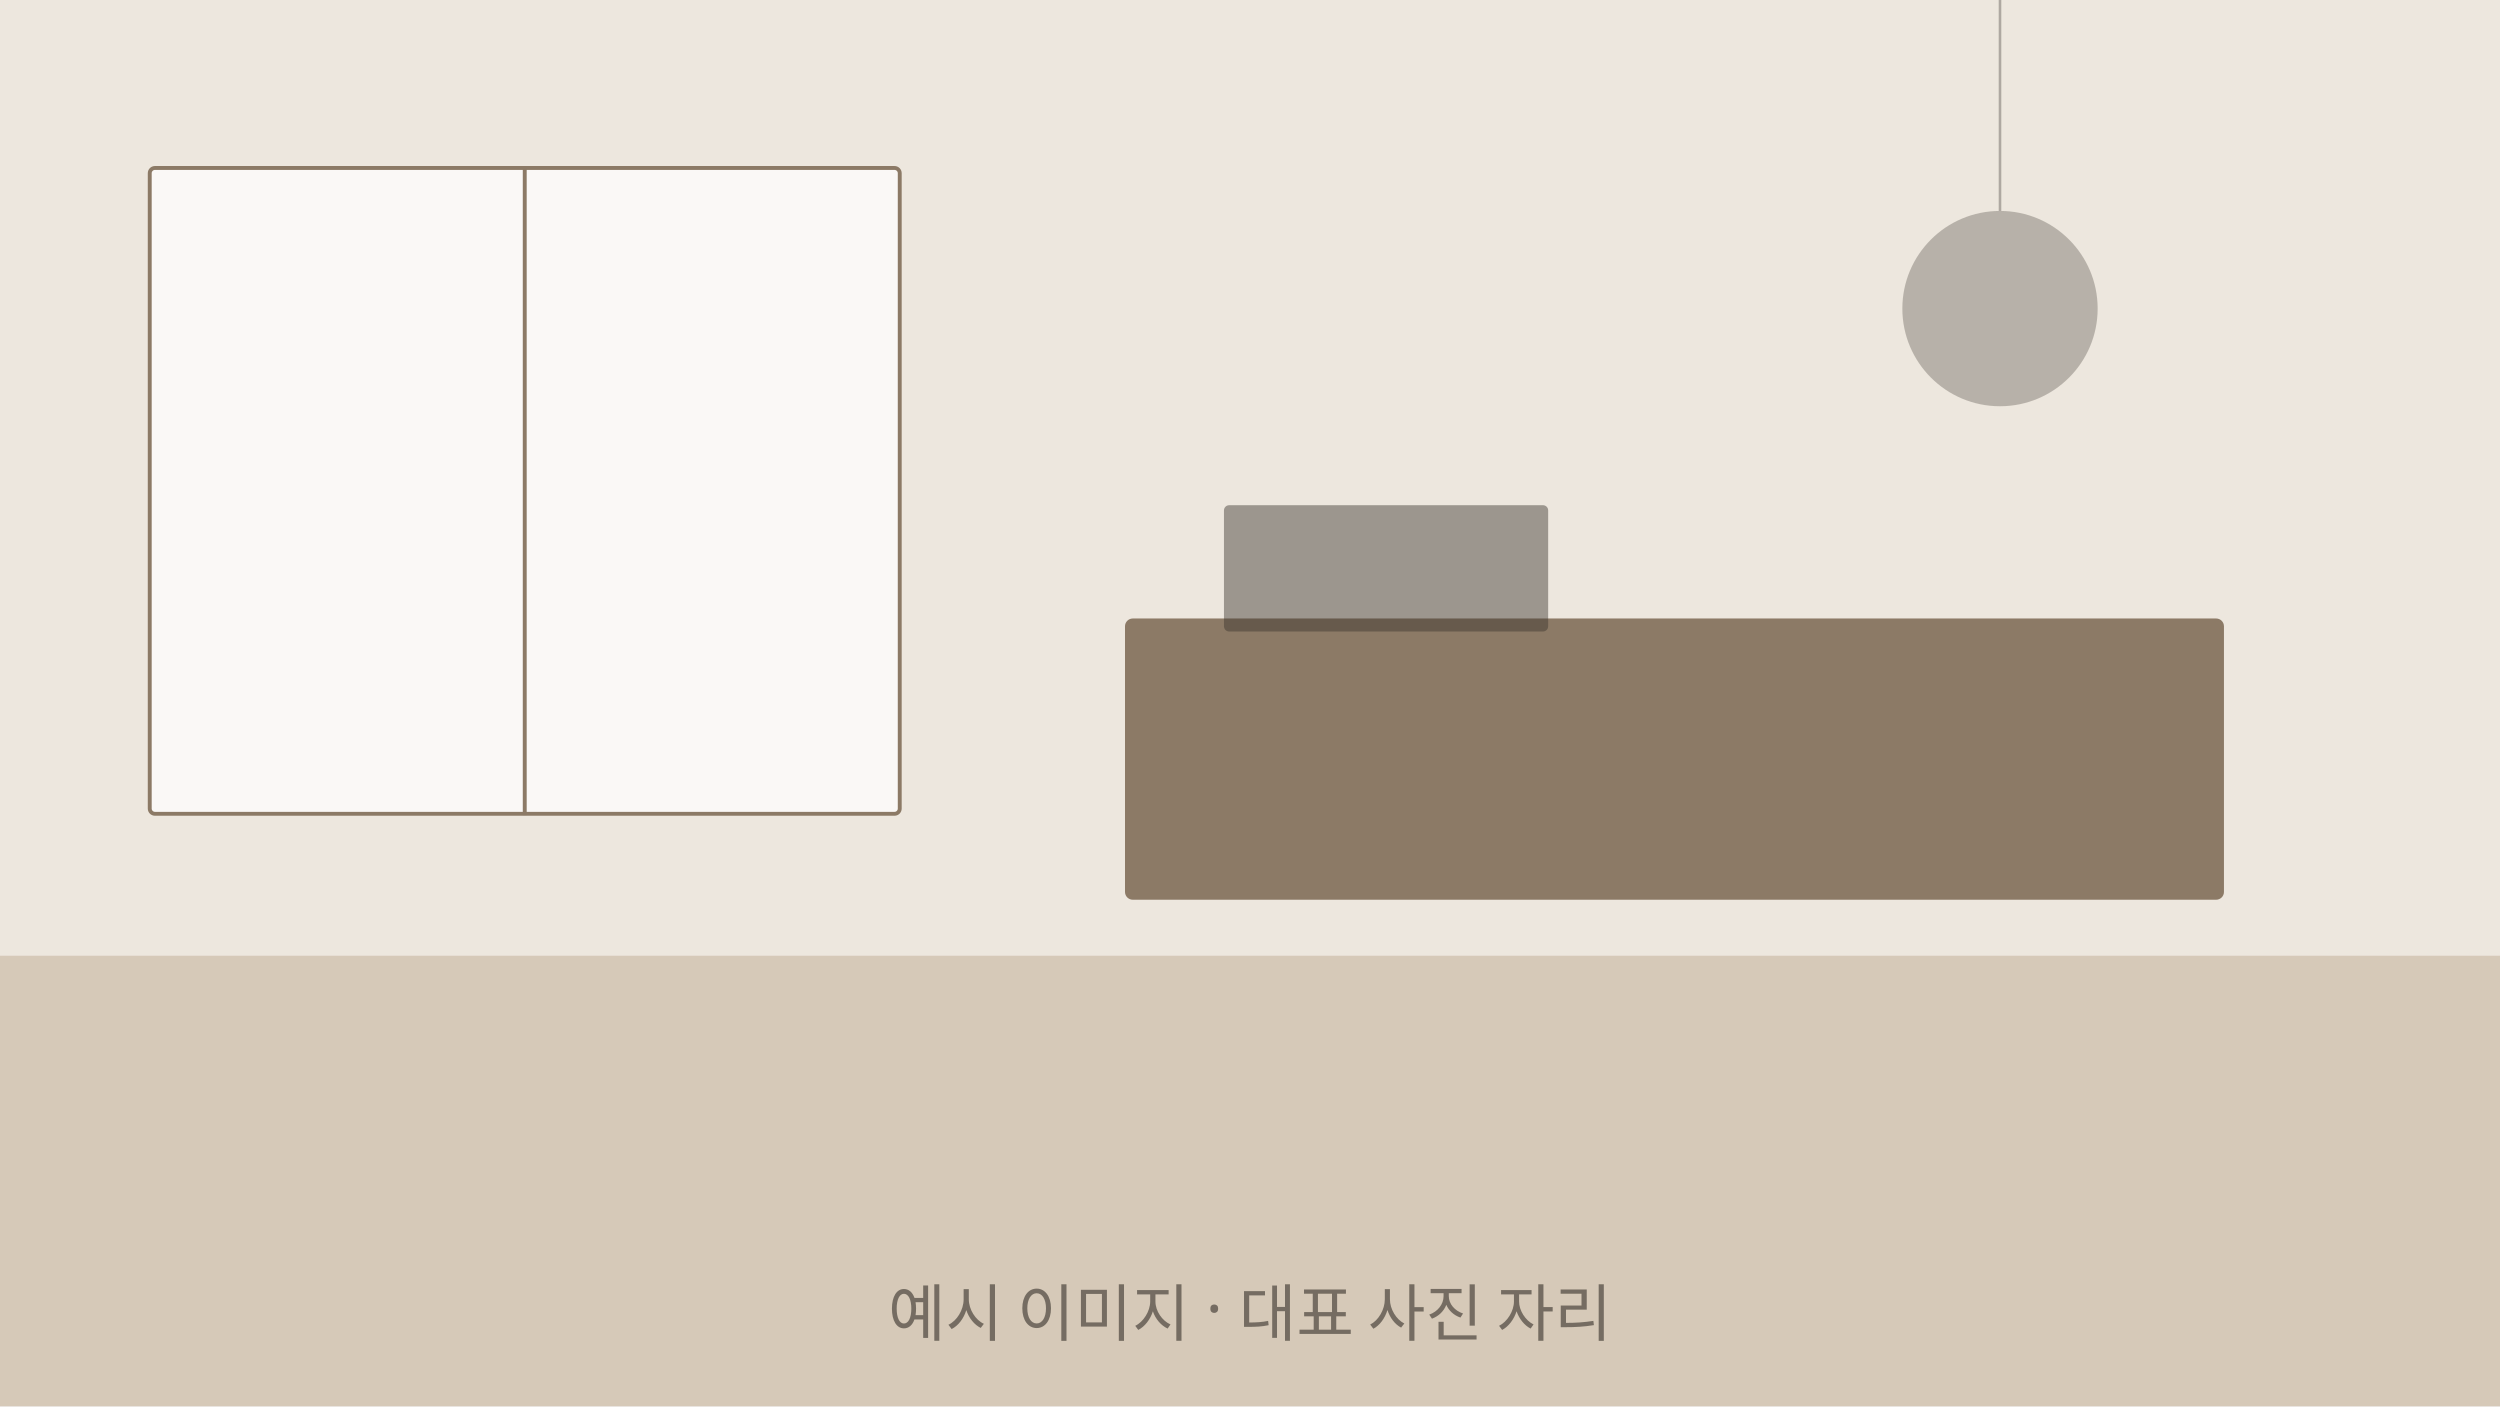
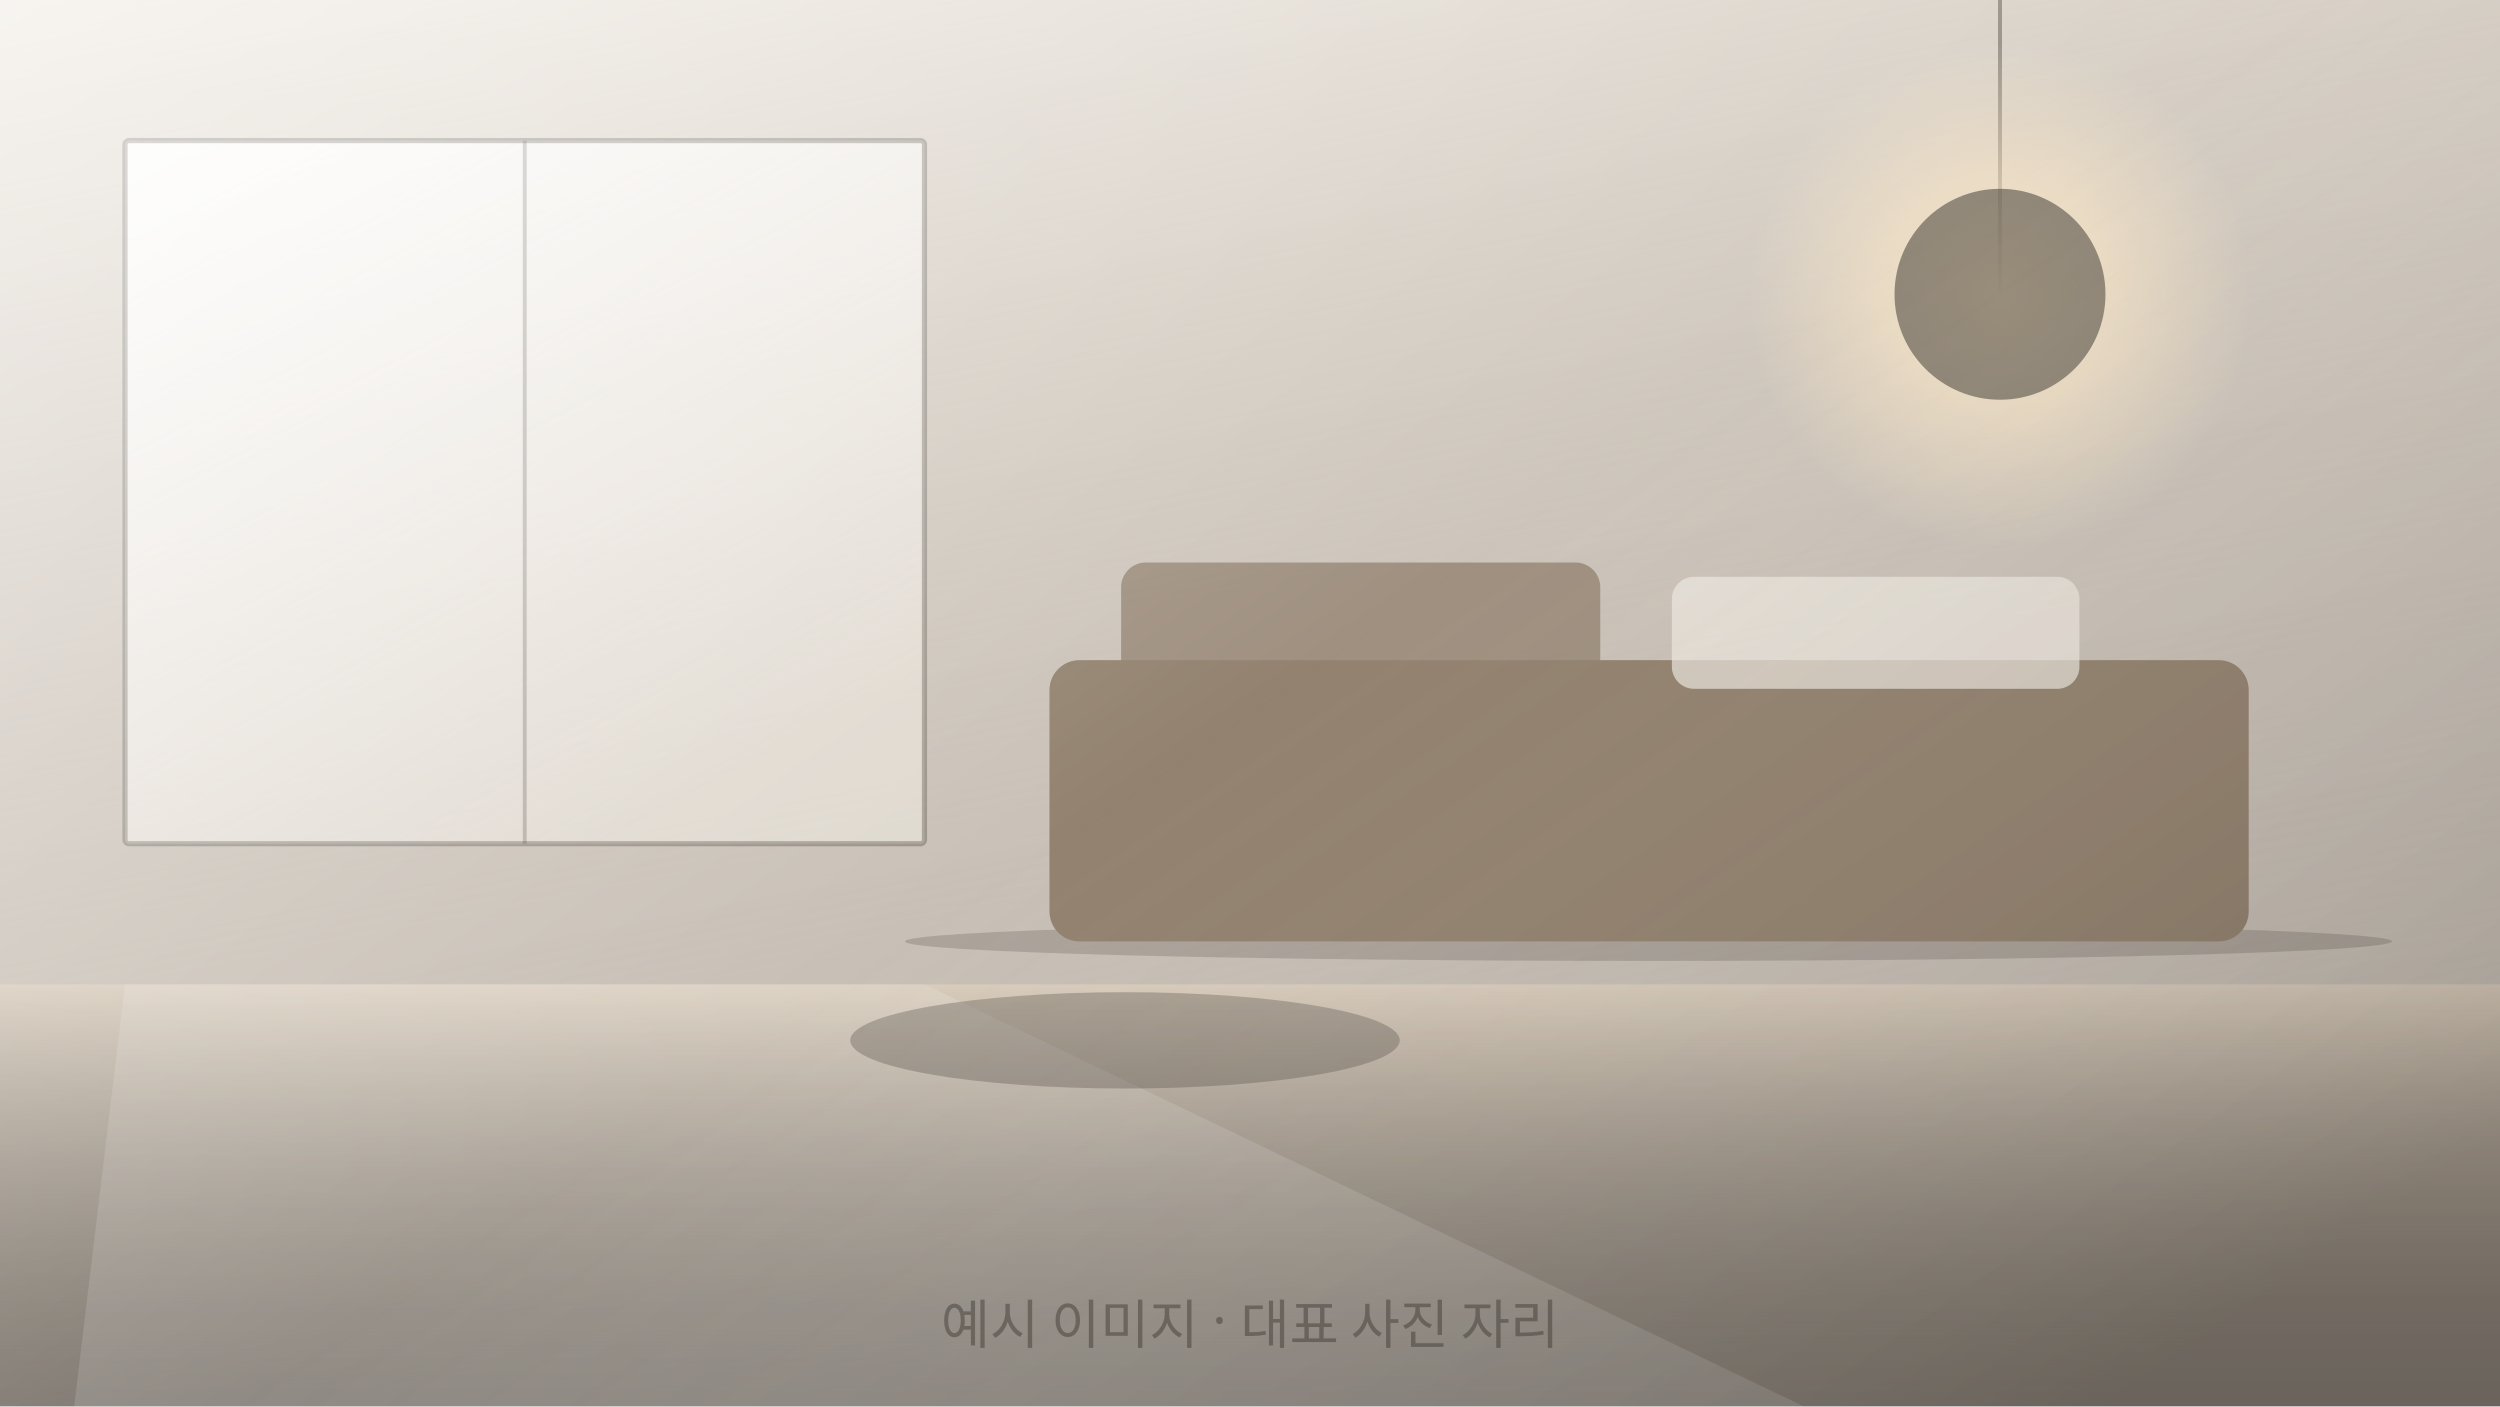
<svg xmlns="http://www.w3.org/2000/svg" viewBox="0 0 1920 1080" width="1920" height="1080" role="img" aria-label="예시 이미지 · 대표 사진 자리">
-   <rect width="1920" height="1080" fill="#EDE7DE" />
-   <rect y="734" width="1920" height="346" fill="#D6C9B8" />
-   <rect x="115" y="129" width="576" height="496" rx="4" fill="#FFFFFF" opacity=".72" />
-   <rect x="115" y="129" width="576" height="496" rx="4" fill="none" stroke="#8C7A66" stroke-width="3" />
-   <line x1="403" y1="129" x2="403" y2="626" stroke="#8C7A66" stroke-width="3" />
-   <rect x="864" y="475" width="844" height="216" rx="6" fill="#8C7A66" />
-   <rect x="940" y="388" width="249" height="97" rx="4" fill="#3A342D" opacity=".45" />
-   <circle cx="1536" cy="237" r="75" fill="#3A342D" opacity=".30" />
-   <line x1="1536" y1="0" x2="1536" y2="162" stroke="#3A342D" stroke-width="2" opacity=".35" />
-   <text x="960" y="1026" text-anchor="middle" font-family="sans-serif" font-size="48" fill="#3A342D" opacity=".62">예시 이미지 · 대표 사진 자리</text>
+   <defs>
+     <linearGradient id="wall0" x1="0" y1="0" x2="0.35" y2="1">
+       <stop offset="0" stop-color="#EDE7DE" />
+       <stop offset="1" stop-color="#8C7A66" stop-opacity=".45" />
+     </linearGradient>
+     <linearGradient id="floor0" x1="0" y1="0" x2="0" y2="1">
+       <stop offset="0" stop-color="#D6C9B8" />
+       <stop offset="1" stop-color="#3A342D" stop-opacity=".55" />
+     </linearGradient>
+     <linearGradient id="light0" x1="0" y1="0" x2="1" y2="0.8">
+       <stop offset="0" stop-color="#ffffff" stop-opacity=".55" />
+       <stop offset=".55" stop-color="#ffffff" stop-opacity=".06" />
+       <stop offset="1" stop-color="#3A342D" stop-opacity=".22" />
+     </linearGradient>
+     <linearGradient id="glass0" x1="0" y1="0" x2="0.6" y2="1">
+       <stop offset="0" stop-color="#ffffff" stop-opacity=".92" />
+       <stop offset="1" stop-color="#EDE7DE" stop-opacity=".6" />
+     </linearGradient>
+     <radialGradient id="lamp0" cx=".5" cy=".5" r=".5">
+       <stop offset="0" stop-color="#ffe9c4" stop-opacity=".95" />
+       <stop offset="1" stop-color="#ffe9c4" stop-opacity="0" />
+     </radialGradient>
+   </defs>
+   <rect width="1920" height="1080" fill="url(#wall0)" />
+   <rect y="756" width="1920" height="324" fill="url(#floor0)" />
+   <rect x="96" y="108" width="614" height="540" rx="3" fill="url(#glass0)" />
+   <rect x="96" y="108" width="614" height="540" rx="3" fill="none" stroke="#3A342D" stroke-opacity=".35" stroke-width="4" />
+   <line x1="403" y1="108" x2="403" y2="648" stroke="#3A342D" stroke-opacity=".28" stroke-width="3" />
+   <polygon points="96,756 710,756 1385,1080 57,1080" fill="#fff" opacity=".13" />
+   <ellipse cx="1266" cy="723" rx="571" ry="15" fill="#3A342D" opacity=".22" />
+   <rect x="806" y="507" width="921" height="216" rx="23" fill="#8C7A66" />
+   <rect x="861" y="432" width="368" height="97" rx="19" fill="#8C7A66" opacity=".78" />
+   <rect x="1284" y="443" width="313" height="86" rx="17" fill="#EDE7DE" opacity=".7" />
+   <ellipse cx="864" cy="799" rx="211" ry="37" fill="#3A342D" opacity=".30" />
+   <line x1="1536" y1="0" x2="1536" y2="226" stroke="#3A342D" stroke-opacity=".45" stroke-width="3" />
+   <circle cx="1536" cy="226" r="194" fill="url(#lamp0)" />
+   <circle cx="1536" cy="226" r="81" fill="#3A342D" opacity=".55" />
+   <rect width="1920" height="1080" fill="url(#light0)" />
+   <text x="960" y="1032" text-anchor="middle" font-family="sans-serif" font-size="41" fill="#3A342D" opacity=".45">예시 이미지 · 대표 사진 자리</text>
</svg>
